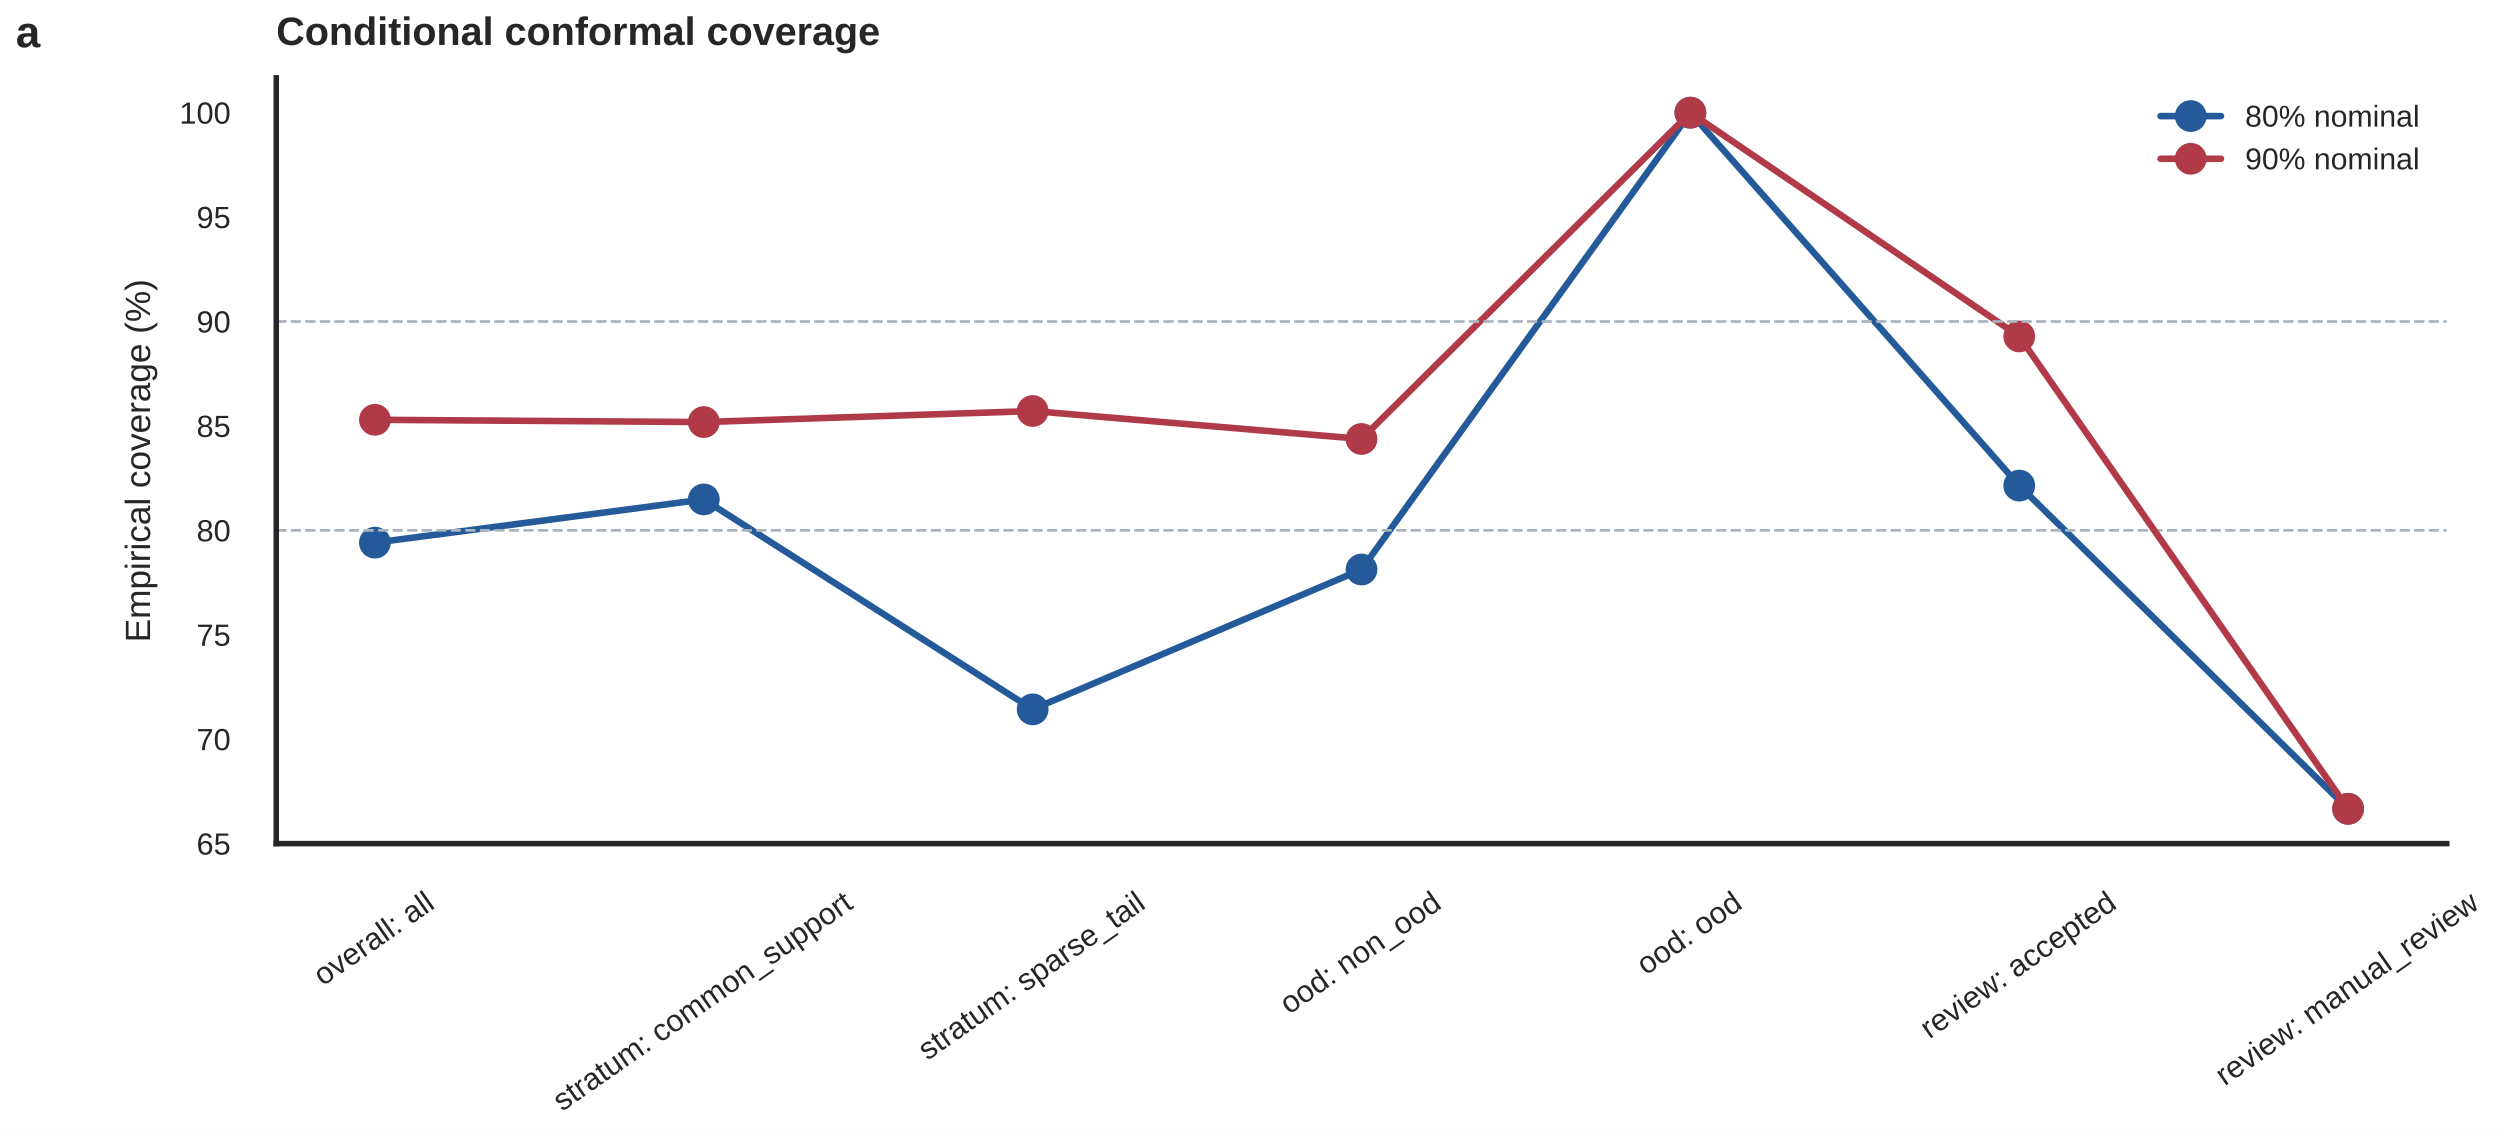
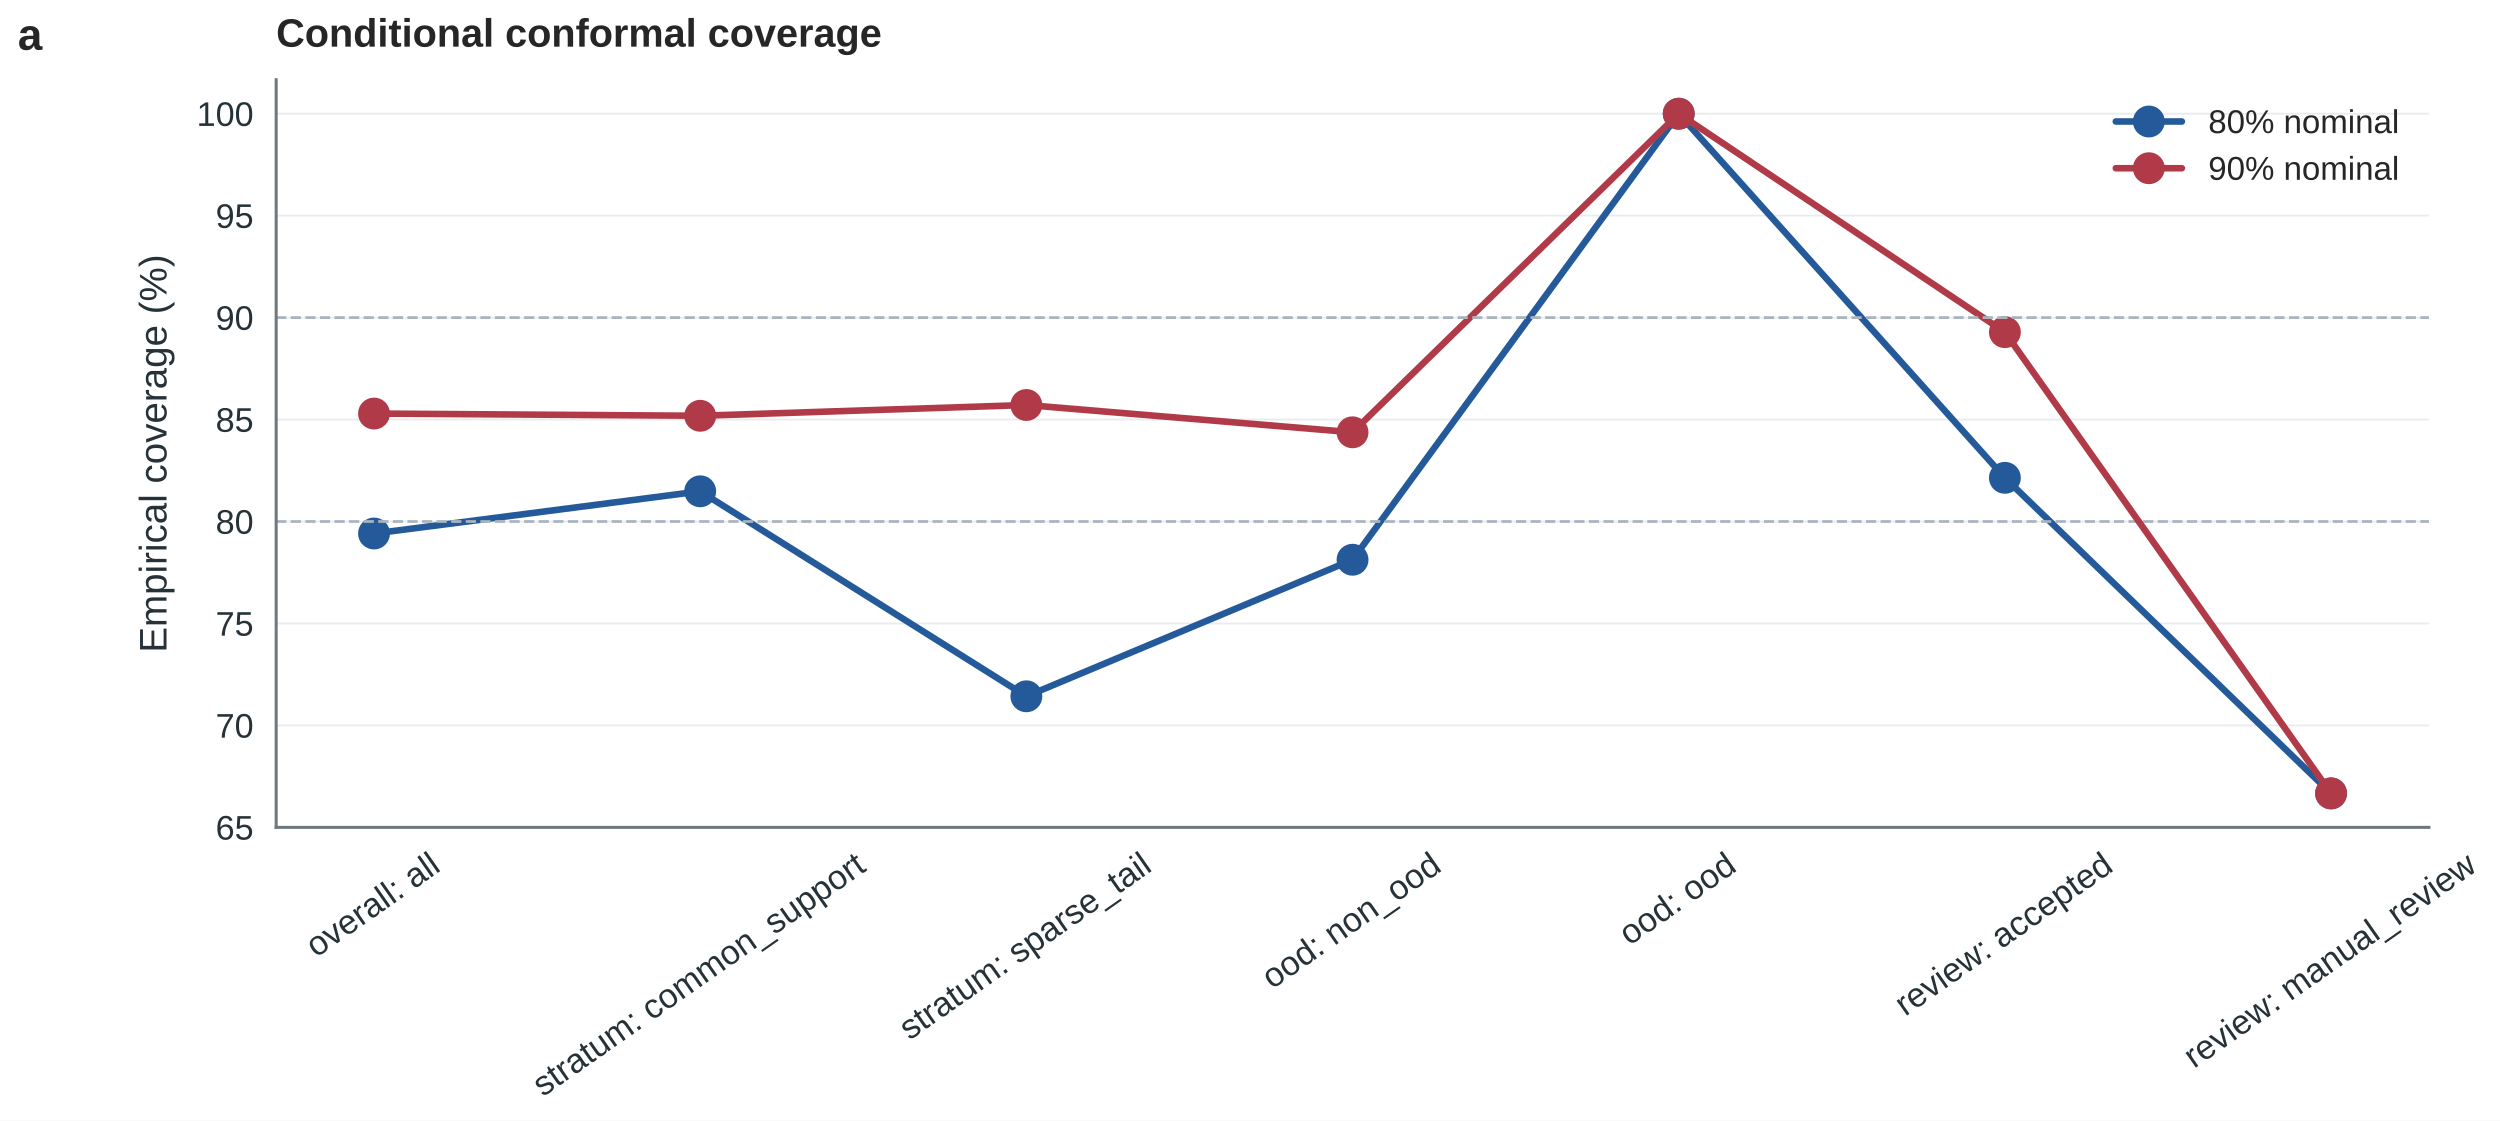
- <svg xmlns="http://www.w3.org/2000/svg" xmlns:xlink="http://www.w3.org/1999/xlink" width="455.511pt" height="206.392pt" viewBox="0 0 455.511 206.392" version="1.1">
+ <svg xmlns="http://www.w3.org/2000/svg" xmlns:xlink="http://www.w3.org/1999/xlink" width="454.207pt" height="203.61pt" viewBox="0 0 454.207 203.61" version="1.1">
  <defs>
    <style type="text/css">*{stroke-linejoin: round; stroke-linecap: butt}</style>
  </defs>
  <g id="figure_1">
    <g id="patch_1">
-       <path d="M 0 206.392  L 455.511 206.392  L 455.511 0  L 0 0  z " style="fill: #ffffff" />
+       <path d="M 0 203.61  L 454.207 203.61  L 454.207 0  L 0 0  z " style="fill: #ffffff" />
    </g>
    <g id="axes_1">
      <g id="patch_2">
-         <path d="M 50.337 153.71  L 445.812 153.71  L 445.812 14.187  L 50.337 14.187  z " style="fill: #ffffff" />
+         <path d="M 50.174 150.32  L 441.293 150.32  L 441.293 14.481  L 50.174 14.481  z " style="fill: #ffffff" />
      </g>
      <g id="matplotlib.axis_1">
        <g id="xtick_1">
          <g id="text_1">
-             <text style="fill: #262626; font: 5.6px 'Arial', 'DejaVu Sans', 'Liberation Sans', sans-serif" transform="translate(58.81824 179.7529) rotate(-35)">overall: all</text>
+             <text style="fill: #263238; font: 6.2px 'Arial', 'DejaVu Sans', 'Liberation Sans', sans-serif" transform="translate(57.4402 174.0647) rotate(-35)">overall: all</text>
          </g>
        </g>
        <g id="xtick_2">
          <g id="text_2">
-             <text style="fill: #262626; font: 5.6px 'Arial', 'DejaVu Sans', 'Liberation Sans', sans-serif" transform="translate(102.4238 202.6004) rotate(-35)">stratum: common_support</text>
+             <text style="fill: #263238; font: 6.2px 'Arial', 'DejaVu Sans', 'Liberation Sans', sans-serif" transform="translate(98.63779 199.3602) rotate(-35)">stratum: common_support</text>
          </g>
        </g>
        <g id="xtick_3">
          <g id="text_3">
-             <text style="fill: #262626; font: 5.6px 'Arial', 'DejaVu Sans', 'Liberation Sans', sans-serif" transform="translate(168.9725 193.3182) rotate(-35)">stratum: sparse_tail</text>
+             <text style="fill: #263238; font: 6.2px 'Arial', 'DejaVu Sans', 'Liberation Sans', sans-serif" transform="translate(165.2366 189.0834) rotate(-35)">stratum: sparse_tail</text>
          </g>
        </g>
        <g id="xtick_4">
          <g id="text_4">
-             <text style="fill: #262626; font: 5.6px 'Arial', 'DejaVu Sans', 'Liberation Sans', sans-serif" transform="translate(234.8758 184.9398) rotate(-35)">ood: non_ood</text>
+             <text style="fill: #263238; font: 6.2px 'Arial', 'DejaVu Sans', 'Liberation Sans', sans-serif" transform="translate(231.1209 179.8073) rotate(-35)">ood: non_ood</text>
          </g>
        </g>
        <g id="xtick_5">
          <g id="text_5">
-             <text style="fill: #262626; font: 5.6px 'Arial', 'DejaVu Sans', 'Liberation Sans', sans-serif" transform="translate(299.8981 177.795) rotate(-35)">ood: ood</text>
+             <text style="fill: #263238; font: 6.2px 'Arial', 'DejaVu Sans', 'Liberation Sans', sans-serif" transform="translate(296.0298 171.8971) rotate(-35)">ood: ood</text>
          </g>
        </g>
        <g id="xtick_6">
          <g id="text_6">
-             <text style="fill: #262626; font: 5.6px 'Arial', 'DejaVu Sans', 'Liberation Sans', sans-serif" transform="translate(351.5357 189.3945) rotate(-35)">review: accepted</text>
+             <text style="fill: #263238; font: 6.2px 'Arial', 'DejaVu Sans', 'Liberation Sans', sans-serif" transform="translate(346.12 184.7393) rotate(-35)">review: accepted</text>
          </g>
        </g>
        <g id="xtick_7">
          <g id="text_7">
-             <text style="fill: #262626; font: 5.6px 'Arial', 'DejaVu Sans', 'Liberation Sans', sans-serif" transform="translate(405.3393 197.9606) rotate(-35)">review: manual_review</text>
+             <text style="fill: #263238; font: 6.2px 'Arial', 'DejaVu Sans', 'Liberation Sans', sans-serif" transform="translate(398.6082 194.2232) rotate(-35)">review: manual_review</text>
          </g>
        </g>
      </g>
      <g id="matplotlib.axis_2">
        <g id="ytick_1">
+           <g id="line2d_1">
+             <path d="M 50.174 150.32  L 441.293 150.32  " clip-path="url(#p5008345b7a)" style="fill: none; stroke: #aab4bf; stroke-opacity: 0.25; stroke-width: 0.35; stroke-linecap: round" />
+           </g>
          <g id="text_8">
-             <text style="fill: #262626; font: 5.6px 'Arial', 'DejaVu Sans', 'Liberation Sans', sans-serif; text-anchor: end" x="42.037" y="155.714" transform="rotate(-0 42.037 155.7139)">65</text>
+             <text style="fill: #263238; font: 6.2px 'Arial', 'DejaVu Sans', 'Liberation Sans', sans-serif; text-anchor: end" x="46.074" y="152.539" transform="rotate(-0 46.07428 152.5394)">65</text>
          </g>
        </g>
        <g id="ytick_2">
+           <g id="line2d_2">
+             <path d="M 50.174 131.797  L 441.293 131.797  " clip-path="url(#p5008345b7a)" style="fill: none; stroke: #aab4bf; stroke-opacity: 0.25; stroke-width: 0.35; stroke-linecap: round" />
+           </g>
          <g id="text_9">
-             <text style="fill: #262626; font: 5.6px 'Arial', 'DejaVu Sans', 'Liberation Sans', sans-serif; text-anchor: end" x="42.037" y="136.688" transform="rotate(-0 42.037 136.6881)">70</text>
+             <text style="fill: #263238; font: 6.2px 'Arial', 'DejaVu Sans', 'Liberation Sans', sans-serif; text-anchor: end" x="46.074" y="134.016" transform="rotate(-0 46.07428 134.0159)">70</text>
          </g>
        </g>
        <g id="ytick_3">
+           <g id="line2d_3">
+             <path d="M 50.174 113.273  L 441.293 113.273  " clip-path="url(#p5008345b7a)" style="fill: none; stroke: #aab4bf; stroke-opacity: 0.25; stroke-width: 0.35; stroke-linecap: round" />
+           </g>
          <g id="text_10">
-             <text style="fill: #262626; font: 5.6px 'Arial', 'DejaVu Sans', 'Liberation Sans', sans-serif; text-anchor: end" x="42.037" y="117.662" transform="rotate(-0 42.037 117.6623)">75</text>
+             <text style="fill: #263238; font: 6.2px 'Arial', 'DejaVu Sans', 'Liberation Sans', sans-serif; text-anchor: end" x="46.074" y="115.492" transform="rotate(-0 46.07428 115.4924)">75</text>
          </g>
        </g>
        <g id="ytick_4">
+           <g id="line2d_4">
+             <path d="M 50.174 94.75  L 441.293 94.75  " clip-path="url(#p5008345b7a)" style="fill: none; stroke: #aab4bf; stroke-opacity: 0.25; stroke-width: 0.35; stroke-linecap: round" />
+           </g>
          <g id="text_11">
-             <text style="fill: #262626; font: 5.6px 'Arial', 'DejaVu Sans', 'Liberation Sans', sans-serif; text-anchor: end" x="42.037" y="98.637" transform="rotate(-0 42.037 98.63651)">80</text>
+             <text style="fill: #263238; font: 6.2px 'Arial', 'DejaVu Sans', 'Liberation Sans', sans-serif; text-anchor: end" x="46.074" y="96.969" transform="rotate(-0 46.07428 96.96887)">80</text>
          </g>
        </g>
        <g id="ytick_5">
+           <g id="line2d_5">
+             <path d="M 50.174 76.226  L 441.293 76.226  " clip-path="url(#p5008345b7a)" style="fill: none; stroke: #aab4bf; stroke-opacity: 0.25; stroke-width: 0.35; stroke-linecap: round" />
+           </g>
          <g id="text_12">
-             <text style="fill: #262626; font: 5.6px 'Arial', 'DejaVu Sans', 'Liberation Sans', sans-serif; text-anchor: end" x="42.037" y="79.611" transform="rotate(-0 42.037 79.6107)">85</text>
+             <text style="fill: #263238; font: 6.2px 'Arial', 'DejaVu Sans', 'Liberation Sans', sans-serif; text-anchor: end" x="46.074" y="78.445" transform="rotate(-0 46.07428 78.44535)">85</text>
          </g>
        </g>
        <g id="ytick_6">
+           <g id="line2d_6">
+             <path d="M 50.174 57.703  L 441.293 57.703  " clip-path="url(#p5008345b7a)" style="fill: none; stroke: #aab4bf; stroke-opacity: 0.25; stroke-width: 0.35; stroke-linecap: round" />
+           </g>
          <g id="text_13">
-             <text style="fill: #262626; font: 5.6px 'Arial', 'DejaVu Sans', 'Liberation Sans', sans-serif; text-anchor: end" x="42.037" y="60.585" transform="rotate(-0 42.037 60.5849)">90</text>
+             <text style="fill: #263238; font: 6.2px 'Arial', 'DejaVu Sans', 'Liberation Sans', sans-serif; text-anchor: end" x="46.074" y="59.922" transform="rotate(-0 46.07428 59.92184)">90</text>
          </g>
        </g>
        <g id="ytick_7">
+           <g id="line2d_7">
+             <path d="M 50.174 39.179  L 441.293 39.179  " clip-path="url(#p5008345b7a)" style="fill: none; stroke: #aab4bf; stroke-opacity: 0.25; stroke-width: 0.35; stroke-linecap: round" />
+           </g>
          <g id="text_14">
-             <text style="fill: #262626; font: 5.6px 'Arial', 'DejaVu Sans', 'Liberation Sans', sans-serif; text-anchor: end" x="42.037" y="41.559" transform="rotate(-0 42.037 41.55909)">95</text>
+             <text style="fill: #263238; font: 6.2px 'Arial', 'DejaVu Sans', 'Liberation Sans', sans-serif; text-anchor: end" x="46.074" y="41.398" transform="rotate(-0 46.07428 41.39832)">95</text>
          </g>
        </g>
        <g id="ytick_8">
+           <g id="line2d_8">
+             <path d="M 50.174 20.656  L 441.293 20.656  " clip-path="url(#p5008345b7a)" style="fill: none; stroke: #aab4bf; stroke-opacity: 0.25; stroke-width: 0.35; stroke-linecap: round" />
+           </g>
          <g id="text_15">
-             <text style="fill: #262626; font: 5.6px 'Arial', 'DejaVu Sans', 'Liberation Sans', sans-serif; text-anchor: end" x="42.037" y="22.533" transform="rotate(-0 42.037 22.53328)">100</text>
+             <text style="fill: #263238; font: 6.2px 'Arial', 'DejaVu Sans', 'Liberation Sans', sans-serif; text-anchor: end" x="46.074" y="22.875" transform="rotate(-0 46.07428 22.8748)">100</text>
          </g>
        </g>
        <g id="text_16">
-           <text style="fill: #262626; font: 6.4px 'Arial', 'DejaVu Sans', 'Liberation Sans', sans-serif; text-anchor: middle" x="27.348" y="83.948" transform="rotate(-90 27.34762 83.94845)">Empirical coverage (%)</text>
+           <text style="fill: #263238; font: 7px 'Arial', 'DejaVu Sans', 'Liberation Sans', sans-serif; text-anchor: middle" x="30.258" y="82.401" transform="rotate(-90 30.25765 82.40094)">Empirical coverage (%)</text>
        </g>
      </g>
-       <g id="line2d_1">
-         <path d="M 68.313 98.871  L 128.234 90.995  L 188.154 129.248  L 248.074 103.767  L 307.995 20.529  L 367.915 88.478  L 427.836 147.368  " clip-path="url(#pde8b270ce7)" style="fill: none; stroke: #245a9a; stroke-width: 1.2; stroke-linecap: round" />
+       <g id="line2d_9">
+         <path d="M 67.952 96.929  L 127.213 89.261  L 186.473 126.505  L 245.734 101.696  L 304.994 20.656  L 364.255 86.811  L 423.515 144.146  " clip-path="url(#p5008345b7a)" style="fill: none; stroke: #245a9a; stroke-width: 1.2; stroke-linecap: round" />
        <defs>
-           <path id="m3eb6575689" d="M 0 2.4  C 0.636 2.4 1.247 2.147 1.697 1.697  C 2.147 1.247 2.4 0.636 2.4 0  C 2.4 -0.636 2.147 -1.247 1.697 -1.697  C 1.247 -2.147 0.636 -2.4 0 -2.4  C -0.636 -2.4 -1.247 -2.147 -1.697 -1.697  C -2.147 -1.247 -2.4 -0.636 -2.4 0  C -2.4 0.636 -2.147 1.247 -1.697 1.697  C -1.247 2.147 -0.636 2.4 0 2.4  z " style="stroke: #245a9a" />
+           <path id="m52bb3a458b" d="M 0 2.4  C 0.636 2.4 1.247 2.147 1.697 1.697  C 2.147 1.247 2.4 0.636 2.4 0  C 2.4 -0.636 2.147 -1.247 1.697 -1.697  C 1.247 -2.147 0.636 -2.4 0 -2.4  C -0.636 -2.4 -1.247 -2.147 -1.697 -1.697  C -2.147 -1.247 -2.4 -0.636 -2.4 0  C -2.4 0.636 -2.147 1.247 -1.697 1.697  C -1.247 2.147 -0.636 2.4 0 2.4  z " style="stroke: #245a9a" />
        </defs>
-         <g clip-path="url(#pde8b270ce7)">
-           <use xlink:href="#m3eb6575689" x="68.313" y="98.871" style="fill: #245a9a; stroke: #245a9a" />
-           <use xlink:href="#m3eb6575689" x="128.234" y="90.995" style="fill: #245a9a; stroke: #245a9a" />
-           <use xlink:href="#m3eb6575689" x="188.154" y="129.248" style="fill: #245a9a; stroke: #245a9a" />
-           <use xlink:href="#m3eb6575689" x="248.074" y="103.767" style="fill: #245a9a; stroke: #245a9a" />
-           <use xlink:href="#m3eb6575689" x="307.995" y="20.529" style="fill: #245a9a; stroke: #245a9a" />
-           <use xlink:href="#m3eb6575689" x="367.915" y="88.478" style="fill: #245a9a; stroke: #245a9a" />
-           <use xlink:href="#m3eb6575689" x="427.836" y="147.368" style="fill: #245a9a; stroke: #245a9a" />
+         <g clip-path="url(#p5008345b7a)">
+           <use xlink:href="#m52bb3a458b" x="67.952" y="96.929" style="fill: #245a9a; stroke: #245a9a" />
+           <use xlink:href="#m52bb3a458b" x="127.213" y="89.261" style="fill: #245a9a; stroke: #245a9a" />
+           <use xlink:href="#m52bb3a458b" x="186.473" y="126.505" style="fill: #245a9a; stroke: #245a9a" />
+           <use xlink:href="#m52bb3a458b" x="245.734" y="101.696" style="fill: #245a9a; stroke: #245a9a" />
+           <use xlink:href="#m52bb3a458b" x="304.994" y="20.656" style="fill: #245a9a; stroke: #245a9a" />
+           <use xlink:href="#m52bb3a458b" x="364.255" y="86.811" style="fill: #245a9a; stroke: #245a9a" />
+           <use xlink:href="#m52bb3a458b" x="423.515" y="144.146" style="fill: #245a9a; stroke: #245a9a" />
        </g>
      </g>
-       <g id="line2d_2">
-         <path d="M 50.337 96.632  L 445.812 96.632  " clip-path="url(#pde8b270ce7)" style="fill: none; stroke-dasharray: 1.85,0.8; stroke-dashoffset: 0; stroke: #aab4bf; stroke-width: 0.5" />
+       <g id="line2d_10">
+         <path d="M 50.174 94.75  L 441.293 94.75  " clip-path="url(#p5008345b7a)" style="fill: none; stroke-dasharray: 1.85,0.8; stroke-dashoffset: 0; stroke: #aab4bf; stroke-width: 0.5" />
      </g>
-       <g id="line2d_3">
-         <path d="M 68.313 76.487  L 128.234 76.902  L 188.154 74.889  L 248.074 79.985  L 307.995 20.529  L 367.915 61.299  L 427.836 147.368  " clip-path="url(#pde8b270ce7)" style="fill: none; stroke: #b03a48; stroke-width: 1.2; stroke-linecap: round" />
+       <g id="line2d_11">
+         <path d="M 67.952 75.137  L 127.213 75.54  L 186.473 73.58  L 245.734 78.542  L 304.994 20.656  L 364.255 60.349  L 423.515 144.146  " clip-path="url(#p5008345b7a)" style="fill: none; stroke: #b03a48; stroke-width: 1.2; stroke-linecap: round" />
        <defs>
-           <path id="m967e8de18e" d="M 0 2.4  C 0.636 2.4 1.247 2.147 1.697 1.697  C 2.147 1.247 2.4 0.636 2.4 0  C 2.4 -0.636 2.147 -1.247 1.697 -1.697  C 1.247 -2.147 0.636 -2.4 0 -2.4  C -0.636 -2.4 -1.247 -2.147 -1.697 -1.697  C -2.147 -1.247 -2.4 -0.636 -2.4 0  C -2.4 0.636 -2.147 1.247 -1.697 1.697  C -1.247 2.147 -0.636 2.4 0 2.4  z " style="stroke: #b03a48" />
+           <path id="mc11b1c3050" d="M 0 2.4  C 0.636 2.4 1.247 2.147 1.697 1.697  C 2.147 1.247 2.4 0.636 2.4 0  C 2.4 -0.636 2.147 -1.247 1.697 -1.697  C 1.247 -2.147 0.636 -2.4 0 -2.4  C -0.636 -2.4 -1.247 -2.147 -1.697 -1.697  C -2.147 -1.247 -2.4 -0.636 -2.4 0  C -2.4 0.636 -2.147 1.247 -1.697 1.697  C -1.247 2.147 -0.636 2.4 0 2.4  z " style="stroke: #b03a48" />
        </defs>
-         <g clip-path="url(#pde8b270ce7)">
-           <use xlink:href="#m967e8de18e" x="68.313" y="76.487" style="fill: #b03a48; stroke: #b03a48" />
-           <use xlink:href="#m967e8de18e" x="128.234" y="76.902" style="fill: #b03a48; stroke: #b03a48" />
-           <use xlink:href="#m967e8de18e" x="188.154" y="74.889" style="fill: #b03a48; stroke: #b03a48" />
-           <use xlink:href="#m967e8de18e" x="248.074" y="79.985" style="fill: #b03a48; stroke: #b03a48" />
-           <use xlink:href="#m967e8de18e" x="307.995" y="20.529" style="fill: #b03a48; stroke: #b03a48" />
-           <use xlink:href="#m967e8de18e" x="367.915" y="61.299" style="fill: #b03a48; stroke: #b03a48" />
-           <use xlink:href="#m967e8de18e" x="427.836" y="147.368" style="fill: #b03a48; stroke: #b03a48" />
+         <g clip-path="url(#p5008345b7a)">
+           <use xlink:href="#mc11b1c3050" x="67.952" y="75.137" style="fill: #b03a48; stroke: #b03a48" />
+           <use xlink:href="#mc11b1c3050" x="127.213" y="75.54" style="fill: #b03a48; stroke: #b03a48" />
+           <use xlink:href="#mc11b1c3050" x="186.473" y="73.58" style="fill: #b03a48; stroke: #b03a48" />
+           <use xlink:href="#mc11b1c3050" x="245.734" y="78.542" style="fill: #b03a48; stroke: #b03a48" />
+           <use xlink:href="#mc11b1c3050" x="304.994" y="20.656" style="fill: #b03a48; stroke: #b03a48" />
+           <use xlink:href="#mc11b1c3050" x="364.255" y="60.349" style="fill: #b03a48; stroke: #b03a48" />
+           <use xlink:href="#mc11b1c3050" x="423.515" y="144.146" style="fill: #b03a48; stroke: #b03a48" />
        </g>
      </g>
-       <g id="line2d_4">
-         <path d="M 50.337 58.581  L 445.812 58.581  " clip-path="url(#pde8b270ce7)" style="fill: none; stroke-dasharray: 1.85,0.8; stroke-dashoffset: 0; stroke: #aab4bf; stroke-width: 0.5" />
+       <g id="line2d_12">
+         <path d="M 50.174 57.703  L 441.293 57.703  " clip-path="url(#p5008345b7a)" style="fill: none; stroke-dasharray: 1.85,0.8; stroke-dashoffset: 0; stroke: #aab4bf; stroke-width: 0.5" />
      </g>
      <g id="patch_3">
-         <path d="M 50.337 153.71  L 50.337 14.187  " style="fill: none; stroke: #262626; stroke-linejoin: miter; stroke-linecap: square" />
+         <path d="M 50.174 150.32  L 50.174 14.481  " style="fill: none; stroke: #6e7881; stroke-width: 0.55; stroke-linejoin: miter; stroke-linecap: square" />
      </g>
      <g id="patch_4">
-         <path d="M 50.337 153.71  L 445.812 153.71  " style="fill: none; stroke: #262626; stroke-linejoin: miter; stroke-linecap: square" />
+         <path d="M 50.174 150.32  L 441.293 150.32  " style="fill: none; stroke: #6e7881; stroke-width: 0.55; stroke-linejoin: miter; stroke-linecap: square" />
      </g>
      <g id="text_17">
-         <text style="fill: #262626; font: 700 8px 'Arial', 'DejaVu Sans', 'Liberation Sans', sans-serif; text-anchor: start" x="2.88" y="8.606" transform="rotate(-0 2.88 8.60625)">a</text>
+         <text style="fill: #262626; font: 700 8px 'Arial', 'DejaVu Sans', 'Liberation Sans', sans-serif; text-anchor: start" x="3.24" y="9.048" transform="rotate(-0 3.24 9.04781)">a</text>
      </g>
      <g id="text_18">
-         <text style="fill: #262626; font: 700 7.2px 'Arial', 'DejaVu Sans', 'Liberation Sans', sans-serif; text-anchor: start" x="50.337" y="8.187" transform="rotate(-0 50.337 8.187154)">Conditional conformal coverage</text>
+         <text style="fill: #262626; font: 700 7.2px 'Arial', 'DejaVu Sans', 'Liberation Sans', sans-serif; text-anchor: start" x="50.174" y="8.481" transform="rotate(-0 50.17428 8.481375)">Conditional conformal coverage</text>
      </g>
      <g id="legend_1">
-         <g id="line2d_5">
-           <path d="M 393.667 21.149  L 399.167 21.149  L 404.667 21.149  " style="fill: none; stroke: #245a9a; stroke-width: 1.2; stroke-linecap: round" />
+         <g id="line2d_13">
+           <path d="M 384.408 22.076  L 390.408 22.076  L 396.408 22.076  " style="fill: none; stroke: #245a9a; stroke-width: 1.2; stroke-linecap: round" />
          <g>
-             <use xlink:href="#m3eb6575689" x="399.167" y="21.149" style="fill: #245a9a; stroke: #245a9a" />
+             <use xlink:href="#m52bb3a458b" x="390.408" y="22.076" style="fill: #245a9a; stroke: #245a9a" />
          </g>
        </g>
        <g id="text_19">
-           <text style="fill: #262626; font: 5.5px 'Arial', 'DejaVu Sans', 'Liberation Sans', sans-serif; text-anchor: start" x="409.067" y="23.074" transform="rotate(-0 409.0668 23.07395)">80% nominal</text>
+           <text style="fill: #262626; font: 6px 'Arial', 'DejaVu Sans', 'Liberation Sans', sans-serif; text-anchor: start" x="401.208" y="24.176" transform="rotate(-0 401.2076 24.17606)">80% nominal</text>
        </g>
-         <g id="line2d_6">
-           <path d="M 393.667 28.929  L 399.167 28.929  L 404.667 28.929  " style="fill: none; stroke: #b03a48; stroke-width: 1.2; stroke-linecap: round" />
+         <g id="line2d_14">
+           <path d="M 384.408 30.563  L 390.408 30.563  L 396.408 30.563  " style="fill: none; stroke: #b03a48; stroke-width: 1.2; stroke-linecap: round" />
          <g>
-             <use xlink:href="#m967e8de18e" x="399.167" y="28.929" style="fill: #b03a48; stroke: #b03a48" />
+             <use xlink:href="#mc11b1c3050" x="390.408" y="30.563" style="fill: #b03a48; stroke: #b03a48" />
          </g>
        </g>
        <g id="text_20">
-           <text style="fill: #262626; font: 5.5px 'Arial', 'DejaVu Sans', 'Liberation Sans', sans-serif; text-anchor: start" x="409.067" y="30.854" transform="rotate(-0 409.0668 30.85387)">90% nominal</text>
+           <text style="fill: #262626; font: 6px 'Arial', 'DejaVu Sans', 'Liberation Sans', sans-serif; text-anchor: start" x="401.208" y="32.663" transform="rotate(-0 401.2076 32.66325)">90% nominal</text>
        </g>
      </g>
    </g>
  </g>
  <defs>
-     <clipPath id="pde8b270ce7">
-       <rect x="50.337" y="14.187" width="395.475" height="139.523" />
+     <clipPath id="p5008345b7a">
+       <rect x="50.174" y="14.481" width="391.119" height="135.839" />
    </clipPath>
  </defs>
</svg>
